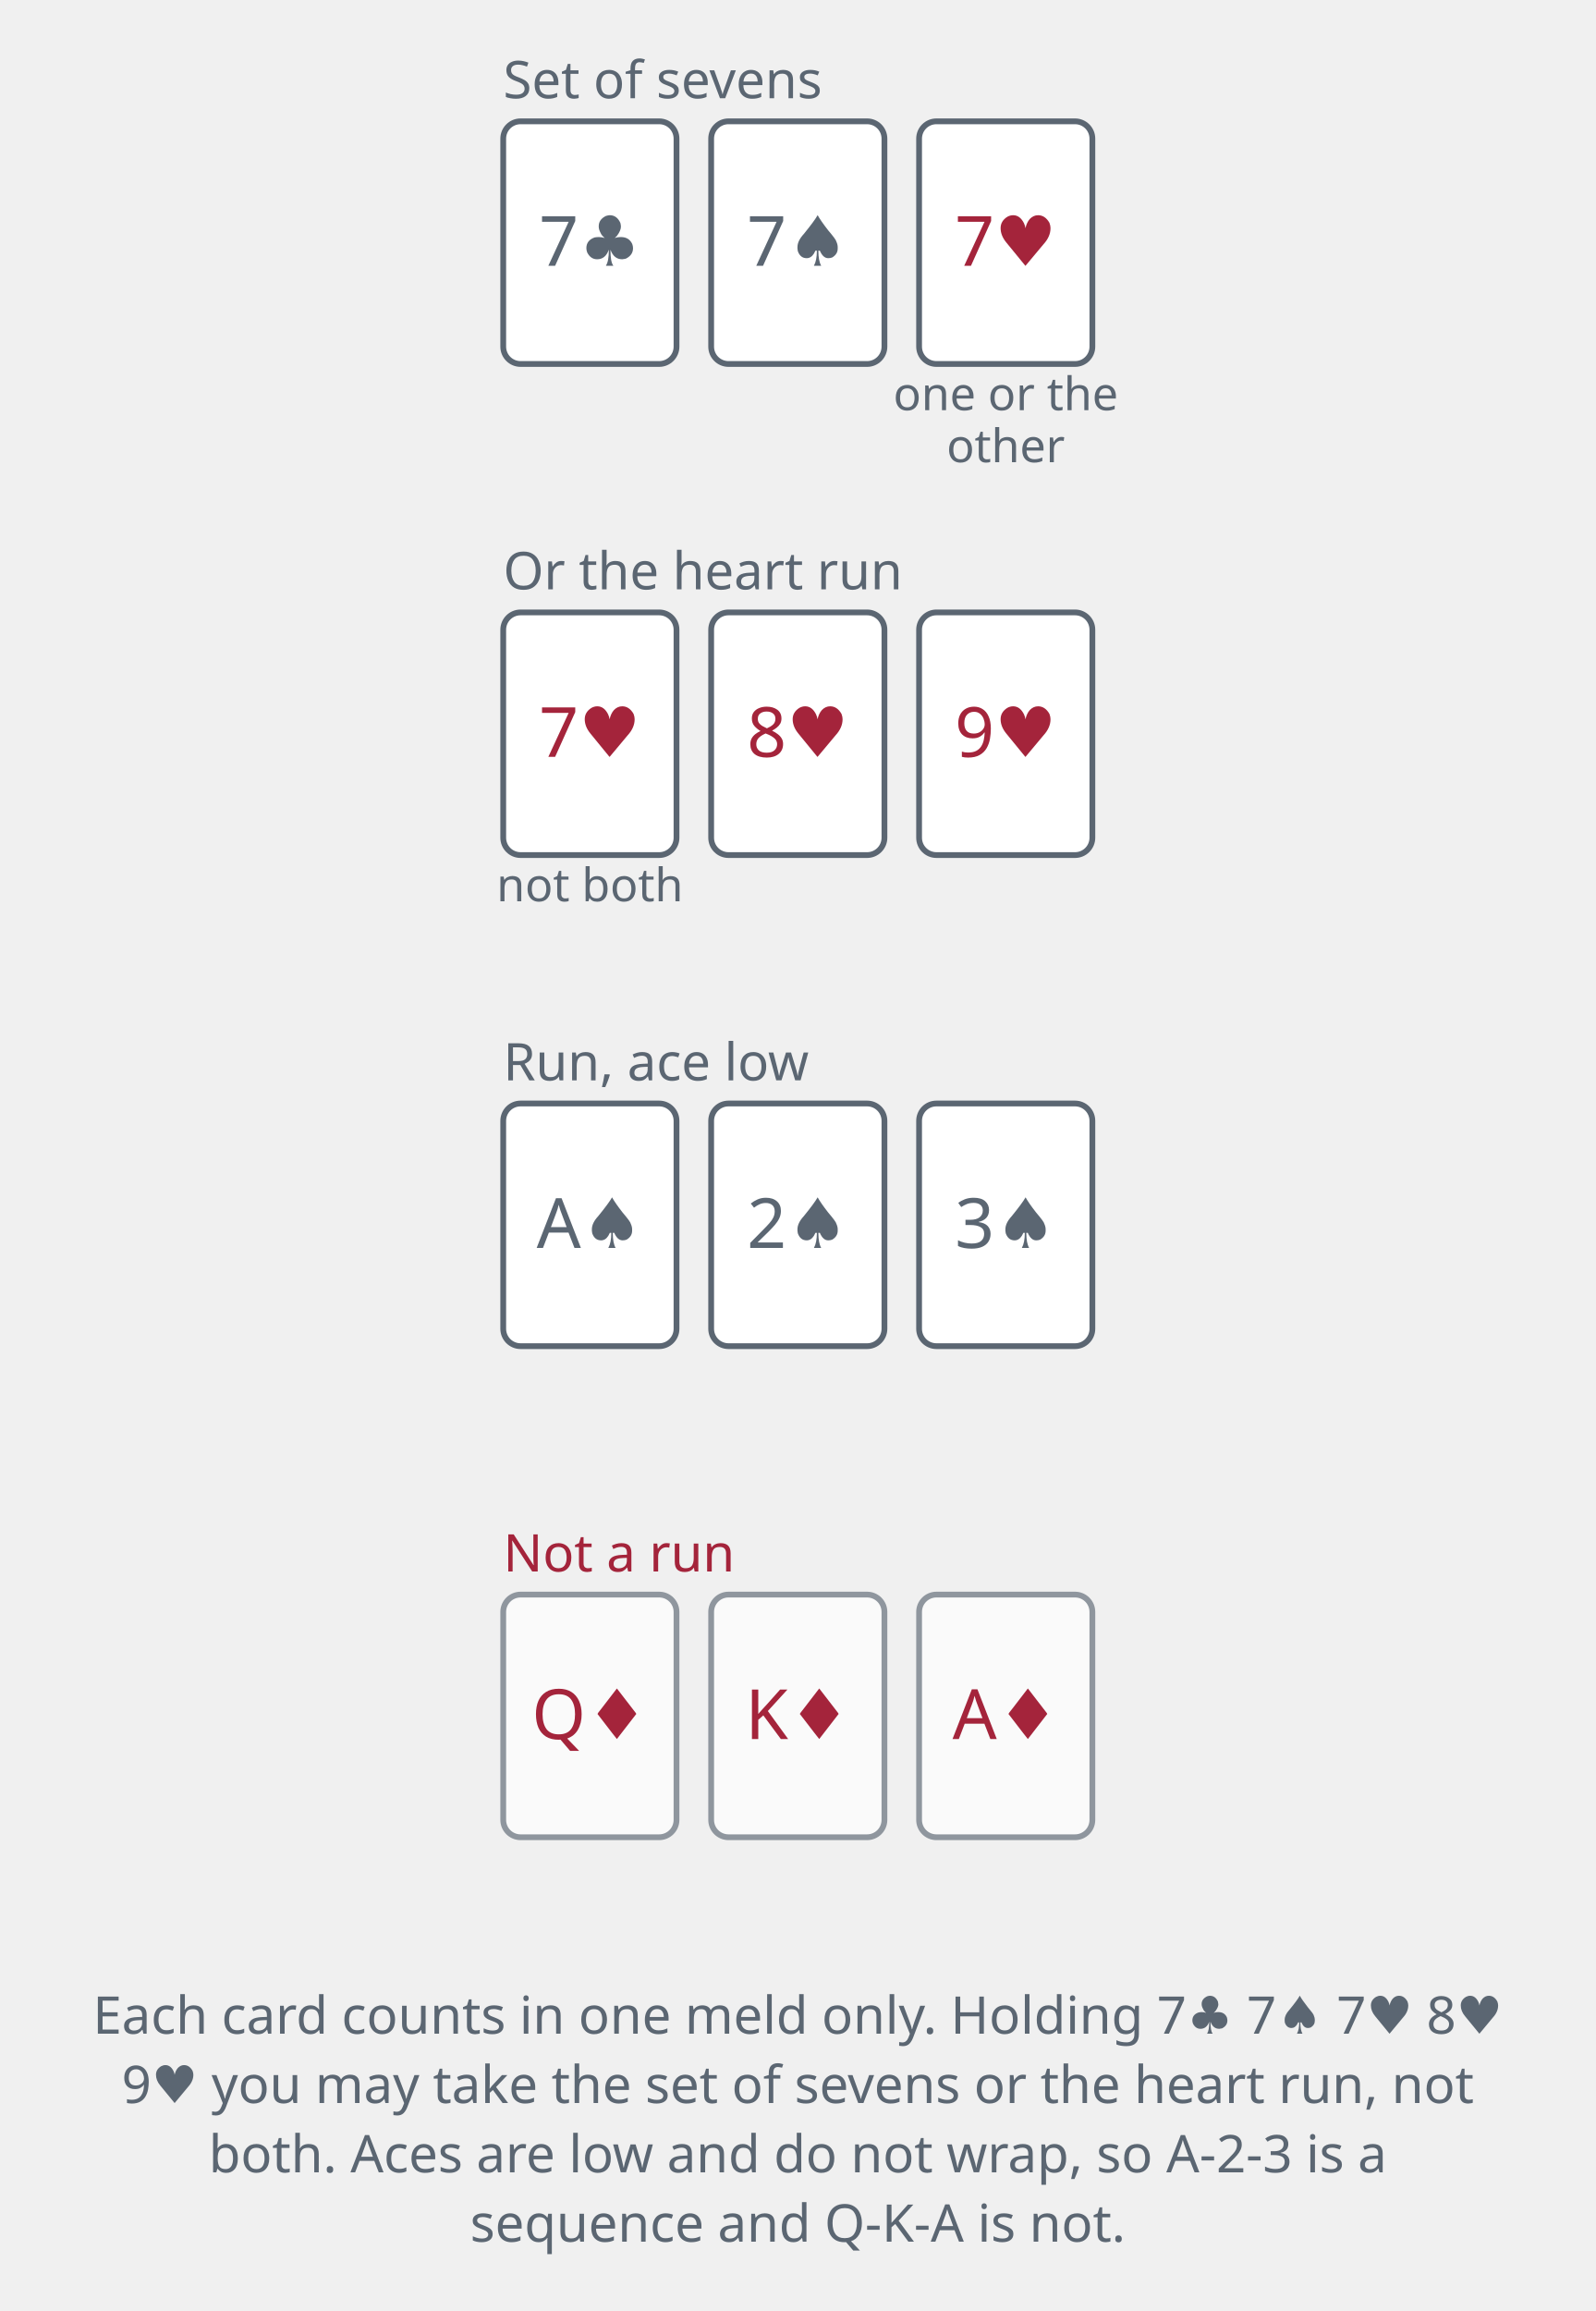
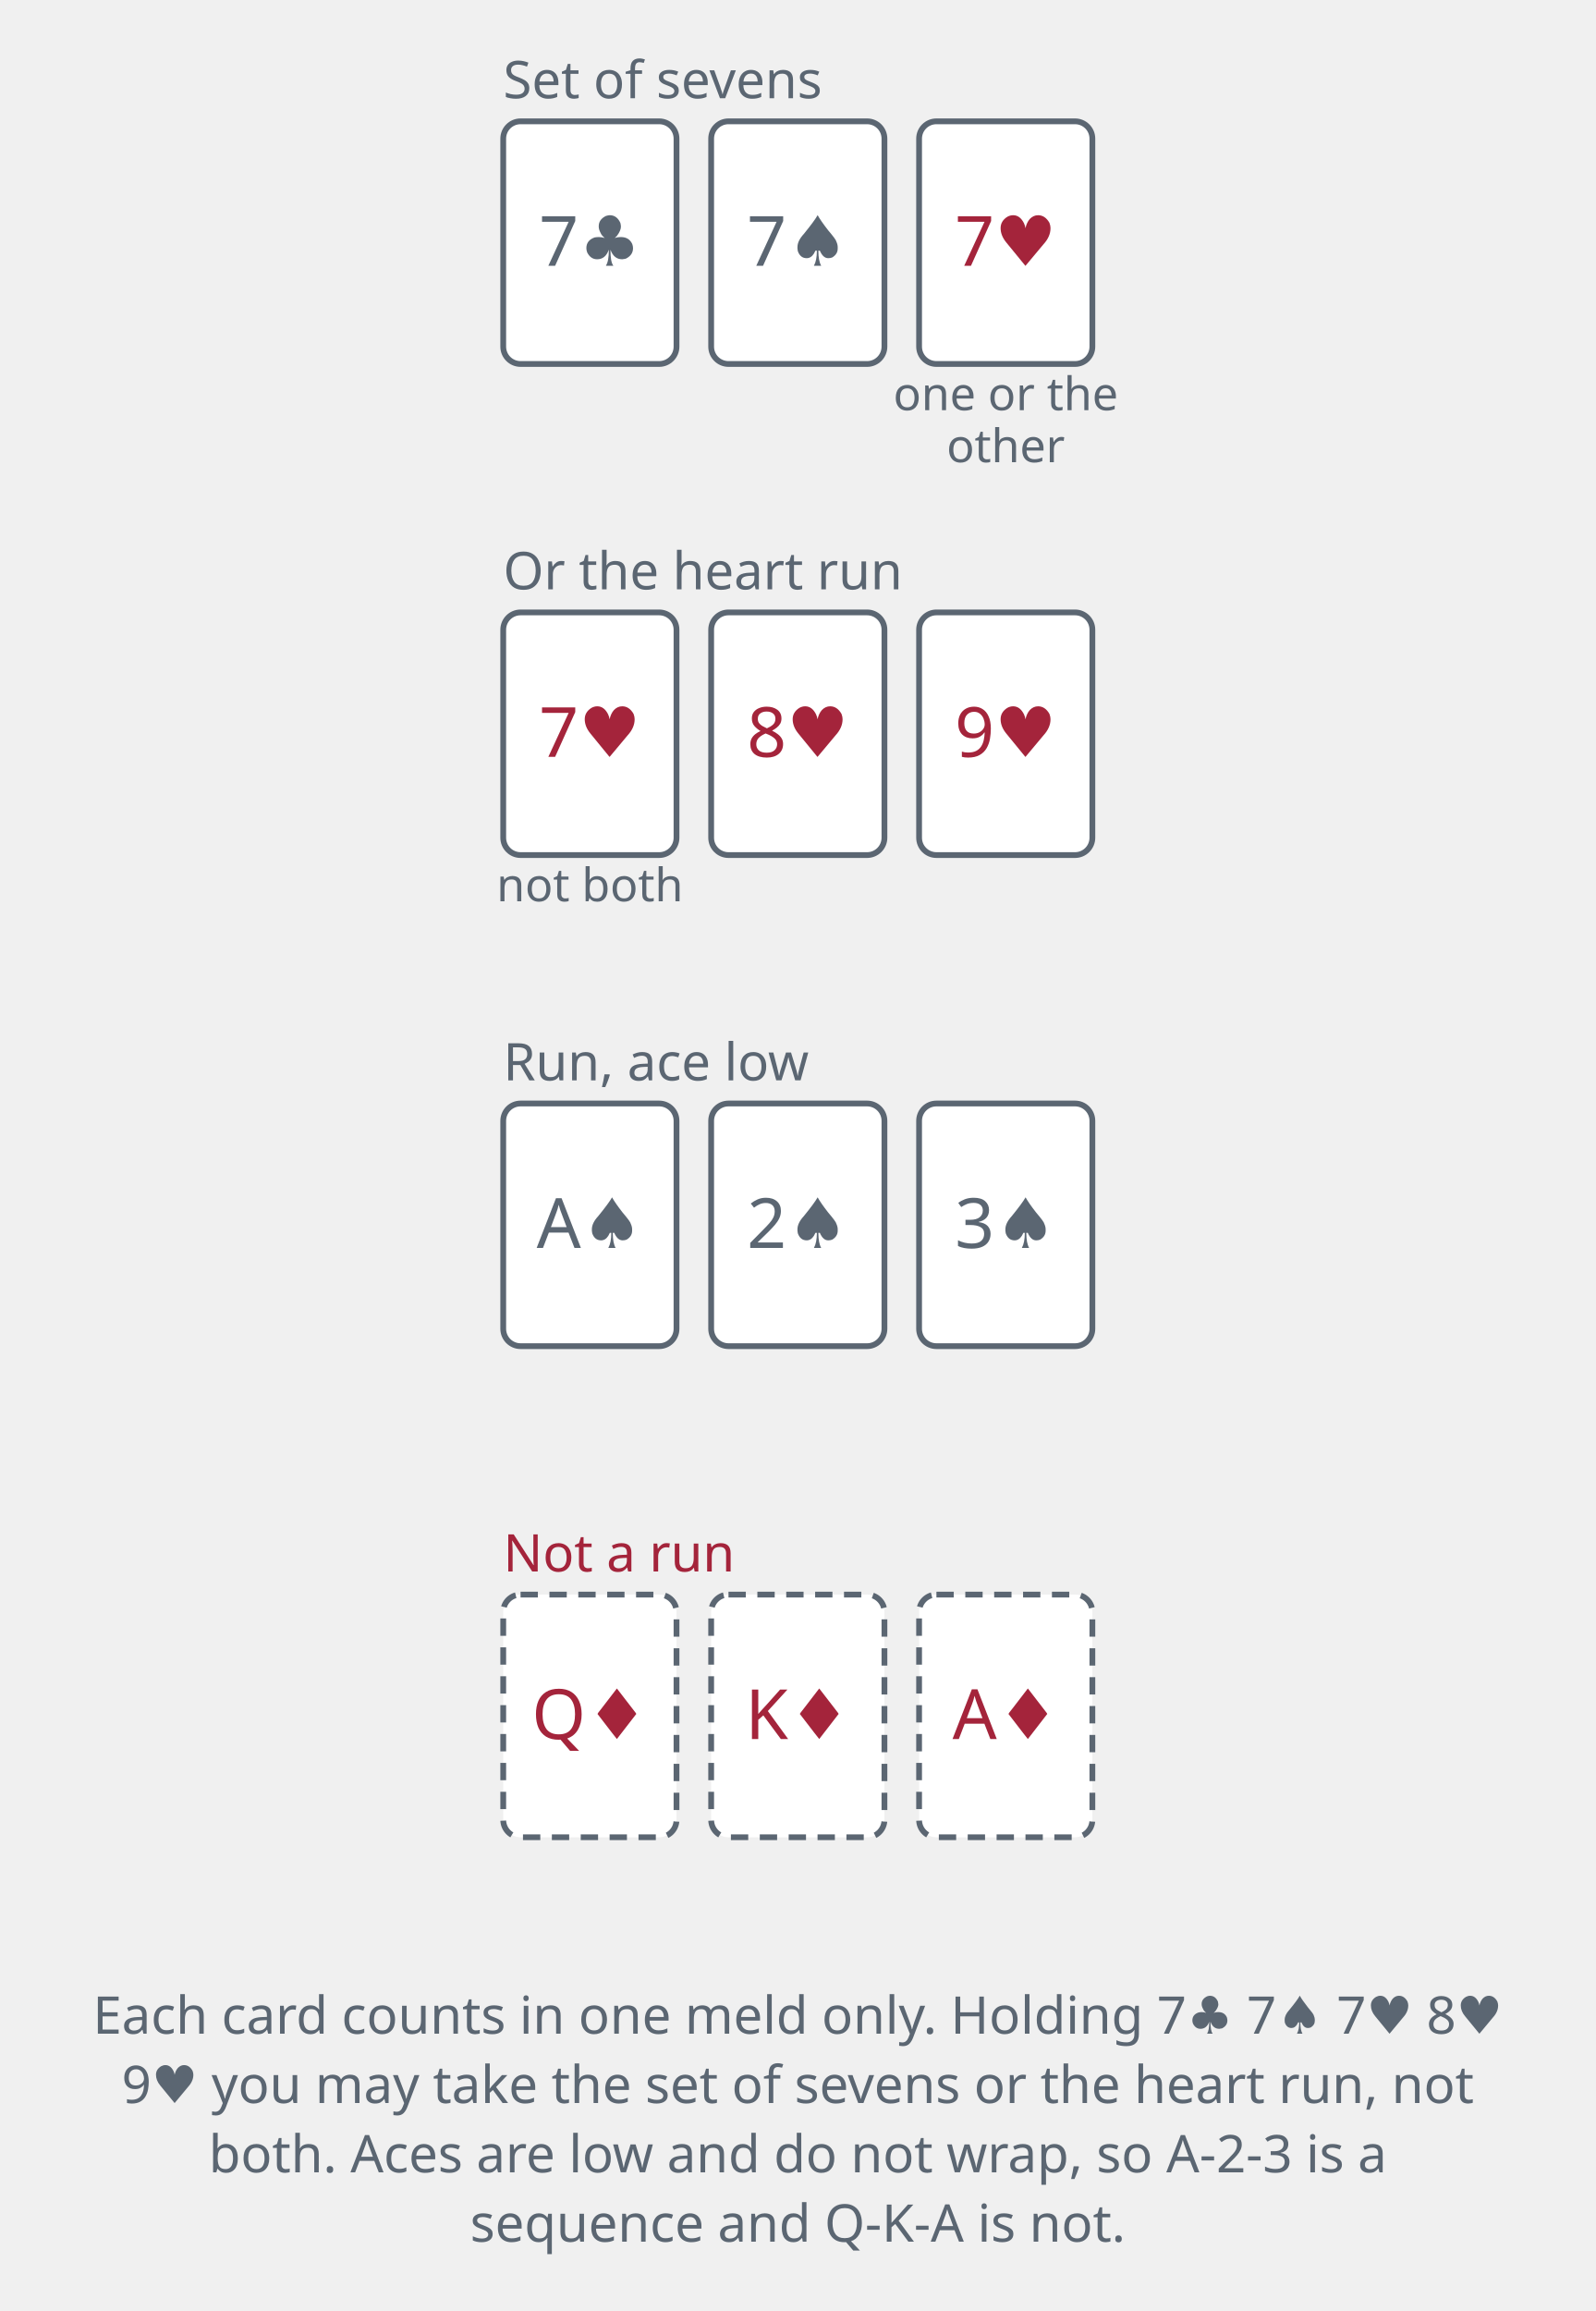
<svg xmlns="http://www.w3.org/2000/svg" viewBox="0 0 276 400" width="442" height="640" role="img" aria-label="Gin Rummy: Each card counts in one meld only. Holding 7♣ 7♠ 7♥ 8♥ 9♥ you may take the set of sevens or the heart run, not both. Aces are low and do not wrap, so A-2-3 is a sequence and Q-K-A is not.">
  <rect x="87.0" y="21.0" width="30" height="42" rx="3" fill="#ffffff" stroke="#5b6672" stroke-width="1" />
  <text x="102.0" y="46.0" text-anchor="middle" font-family="system-ui, sans-serif" font-size="12" fill="#5b6672">7♣</text>
  <rect x="123.0" y="21.0" width="30" height="42" rx="3" fill="#ffffff" stroke="#5b6672" stroke-width="1" />
  <text x="138.0" y="46.0" text-anchor="middle" font-family="system-ui, sans-serif" font-size="12" fill="#5b6672">7♠</text>
  <rect x="159.0" y="21.0" width="30" height="42" rx="3" fill="#ffffff" stroke="#5b6672" stroke-width="1" />
  <text x="174.0" y="46.0" text-anchor="middle" font-family="system-ui, sans-serif" font-size="12" fill="#a4243b">7♥</text>
  <text x="174.0" y="71.0" text-anchor="middle" font-family="system-ui, sans-serif" font-size="8" fill="#5b6672">one or the</text>
  <text x="174.0" y="80.0" text-anchor="middle" font-family="system-ui, sans-serif" font-size="8" fill="#5b6672">other</text>
  <rect x="87.0" y="106.0" width="30" height="42" rx="3" fill="#ffffff" stroke="#5b6672" stroke-width="1" />
  <text x="102.0" y="131.0" text-anchor="middle" font-family="system-ui, sans-serif" font-size="12" fill="#a4243b">7♥</text>
  <text x="102.0" y="156.0" text-anchor="middle" font-family="system-ui, sans-serif" font-size="8" fill="#5b6672">not both</text>
  <rect x="123.0" y="106.0" width="30" height="42" rx="3" fill="#ffffff" stroke="#5b6672" stroke-width="1" />
  <text x="138.0" y="131.0" text-anchor="middle" font-family="system-ui, sans-serif" font-size="12" fill="#a4243b">8♥</text>
  <rect x="159.0" y="106.0" width="30" height="42" rx="3" fill="#ffffff" stroke="#5b6672" stroke-width="1" />
  <text x="174.0" y="131.0" text-anchor="middle" font-family="system-ui, sans-serif" font-size="12" fill="#a4243b">9♥</text>
  <rect x="87.0" y="191.0" width="30" height="42" rx="3" fill="#ffffff" stroke="#5b6672" stroke-width="1" />
  <text x="102.0" y="216.0" text-anchor="middle" font-family="system-ui, sans-serif" font-size="12" fill="#5b6672">A♠</text>
  <rect x="123.0" y="191.0" width="30" height="42" rx="3" fill="#ffffff" stroke="#5b6672" stroke-width="1" />
  <text x="138.0" y="216.0" text-anchor="middle" font-family="system-ui, sans-serif" font-size="12" fill="#5b6672">2♠</text>
  <rect x="159.0" y="191.0" width="30" height="42" rx="3" fill="#ffffff" stroke="#5b6672" stroke-width="1" />
  <text x="174.0" y="216.0" text-anchor="middle" font-family="system-ui, sans-serif" font-size="12" fill="#5b6672">3♠</text>
-   <rect x="87.0" y="276.0" width="30" height="42" rx="3" fill="#ffffff" stroke="#5b6672" stroke-width="1" opacity="0.65" />
+   <rect x="87.0" y="276.0" width="30" height="42" rx="3" fill="#ffffff" stroke="#5b6672" stroke-width="1" stroke-dasharray="3 2" />
  <text x="102.0" y="301.0" text-anchor="middle" font-family="system-ui, sans-serif" font-size="12" fill="#a4243b">Q♦</text>
-   <rect x="123.0" y="276.0" width="30" height="42" rx="3" fill="#ffffff" stroke="#5b6672" stroke-width="1" opacity="0.65" />
+   <rect x="123.0" y="276.0" width="30" height="42" rx="3" fill="#ffffff" stroke="#5b6672" stroke-width="1" stroke-dasharray="3 2" />
  <text x="138.0" y="301.0" text-anchor="middle" font-family="system-ui, sans-serif" font-size="12" fill="#a4243b">K♦</text>
-   <rect x="159.0" y="276.0" width="30" height="42" rx="3" fill="#ffffff" stroke="#5b6672" stroke-width="1" opacity="0.65" />
+   <rect x="159.0" y="276.0" width="30" height="42" rx="3" fill="#ffffff" stroke="#5b6672" stroke-width="1" stroke-dasharray="3 2" />
  <text x="174.0" y="301.0" text-anchor="middle" font-family="system-ui, sans-serif" font-size="12" fill="#a4243b">A♦</text>
  <text x="87.0" y="17.0" font-family="system-ui, sans-serif" font-size="9" fill="#5b6672">Set of sevens</text>
  <text x="87.0" y="102.0" font-family="system-ui, sans-serif" font-size="9" fill="#5b6672">Or the heart run</text>
  <text x="87.0" y="187.0" font-family="system-ui, sans-serif" font-size="9" fill="#5b6672">Run, ace low</text>
  <text x="87.0" y="272.0" font-family="system-ui, sans-serif" font-size="9" fill="#a4243b">Not a run</text>
  <text x="138.0" y="352.0" text-anchor="middle" font-family="system-ui, sans-serif" font-size="9" fill="#5b6672">Each card counts in one meld only. Holding 7♣ 7♠ 7♥ 8♥</text>
  <text x="138.0" y="364.0" text-anchor="middle" font-family="system-ui, sans-serif" font-size="9" fill="#5b6672">9♥ you may take the set of sevens or the heart run, not</text>
  <text x="138.0" y="376.0" text-anchor="middle" font-family="system-ui, sans-serif" font-size="9" fill="#5b6672">both. Aces are low and do not wrap, so A-2-3 is a</text>
  <text x="138.0" y="388.0" text-anchor="middle" font-family="system-ui, sans-serif" font-size="9" fill="#5b6672">sequence and Q-K-A is not.</text>
</svg>
